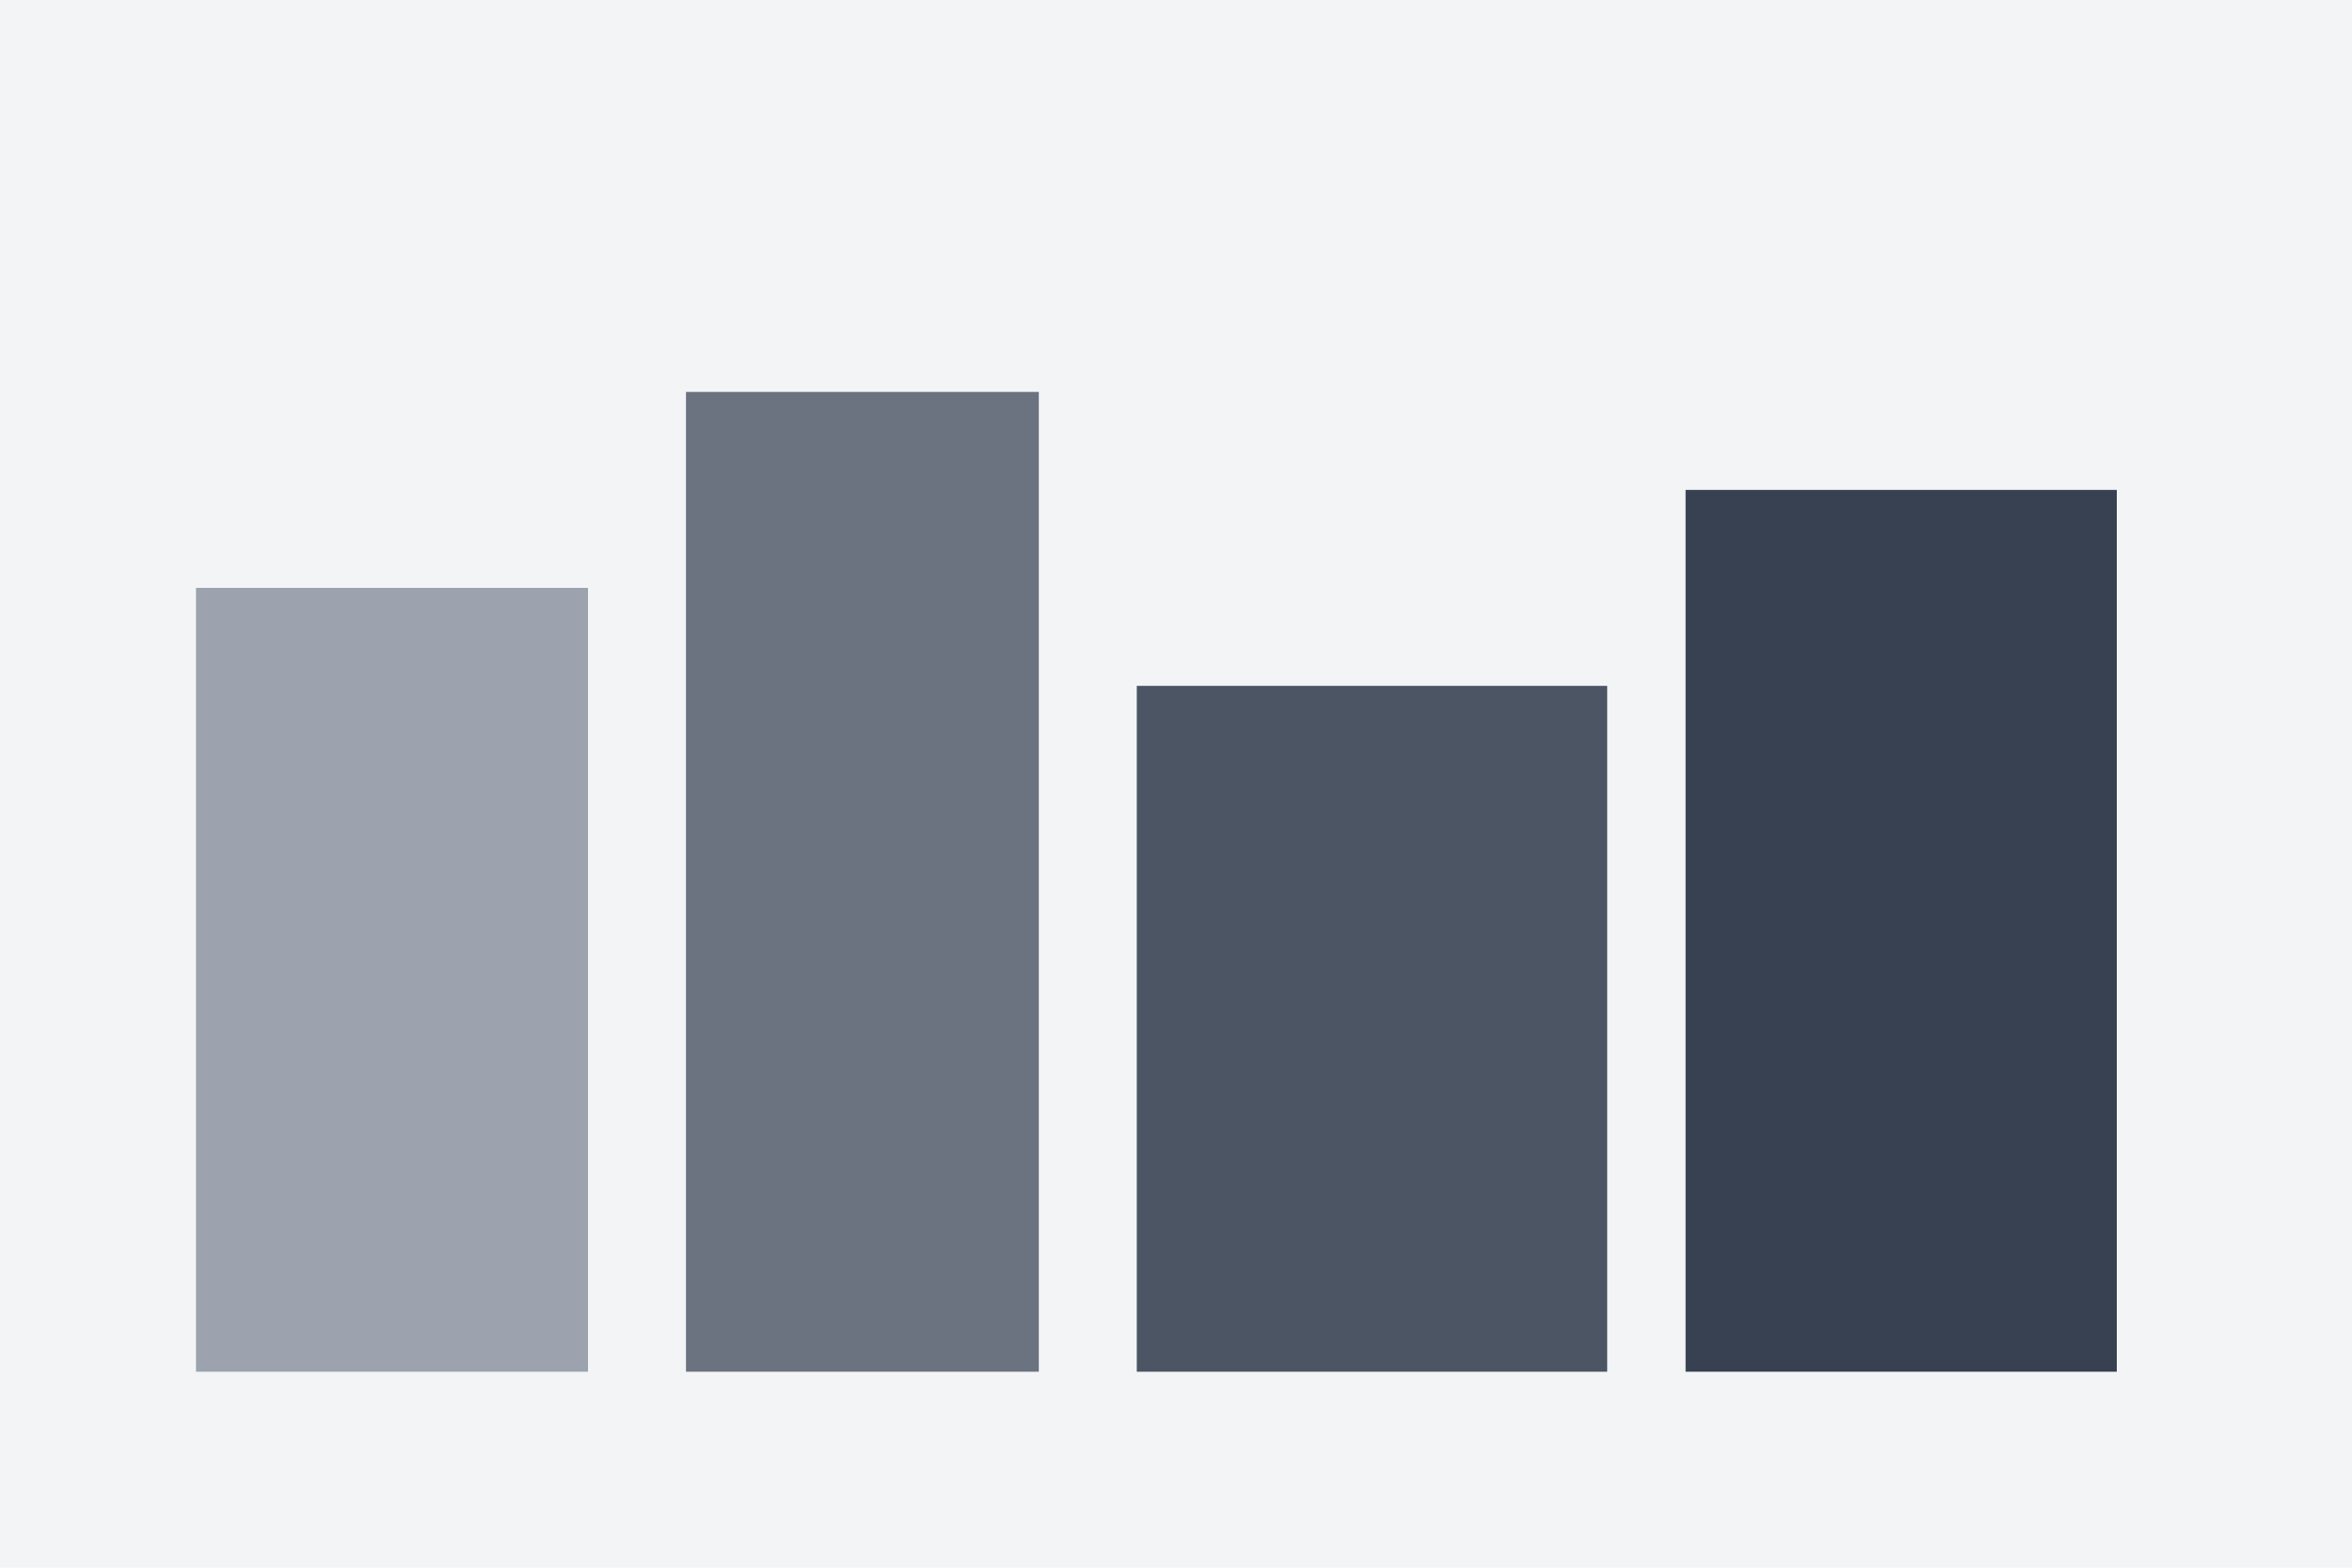
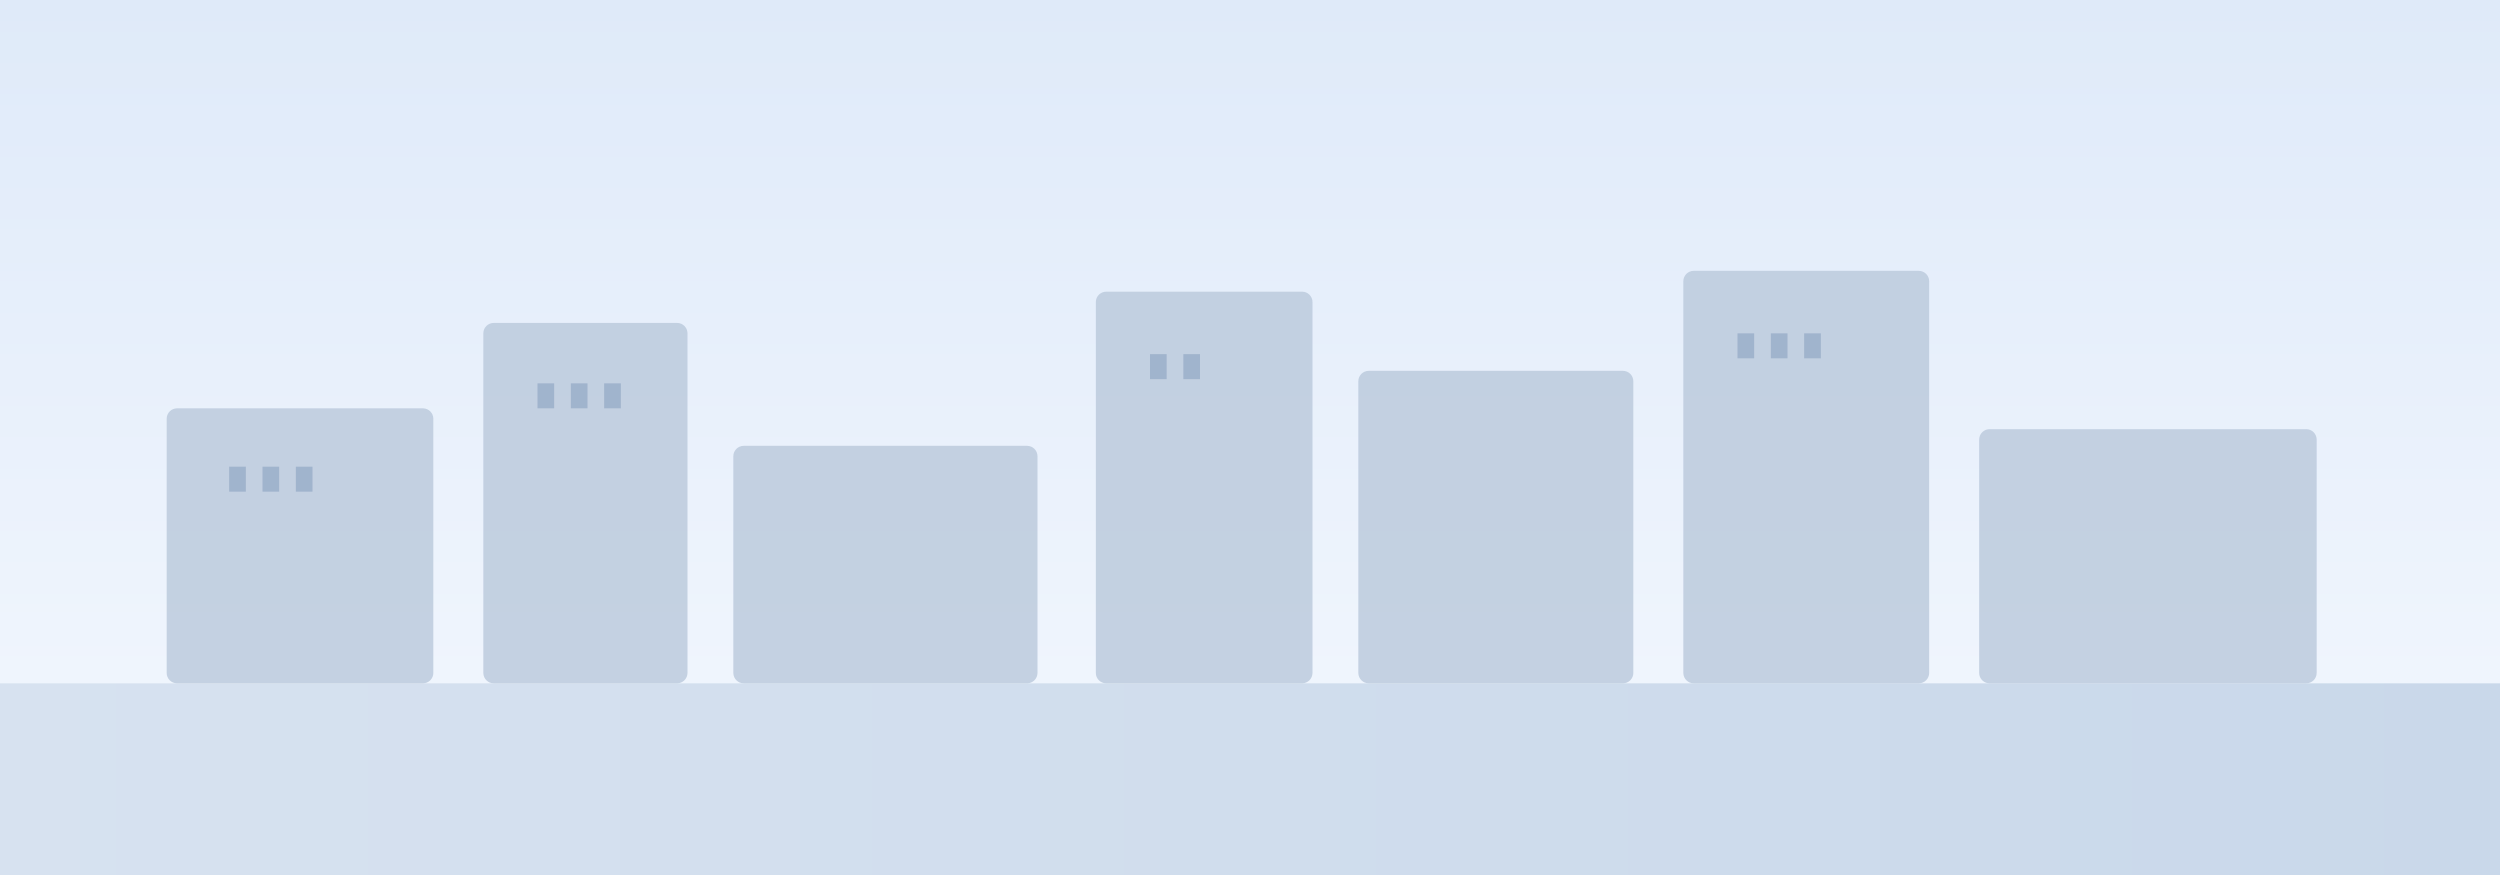
- <svg xmlns="http://www.w3.org/2000/svg" viewBox="0 0 120 80" role="img" aria-label="City skyline">
-   <rect width="120" height="80" fill="#f3f4f6" />
-   <rect x="10" y="30" width="20" height="40" fill="#9ca3af" />
-   <rect x="35" y="20" width="18" height="50" fill="#6b7280" />
-   <rect x="58" y="35" width="24" height="35" fill="#4b5563" />
-   <rect x="86" y="25" width="22" height="45" fill="#374151" />
+ <svg xmlns="http://www.w3.org/2000/svg" viewBox="0 0 1200 420" role="img" aria-label="Minimal city silhouette">
+   <defs>
+     <linearGradient id="sky" x1="0" y1="0" x2="0" y2="1">
+       <stop offset="0" stop-color="#dfeaf9" />
+       <stop offset="1" stop-color="#f4f8fe" />
+     </linearGradient>
+     <linearGradient id="ground" x1="0" y1="0" x2="1" y2="0">
+       <stop offset="0" stop-color="#d7e2f0" />
+       <stop offset="1" stop-color="#c9d8ea" />
+     </linearGradient>
+   </defs>
+   <rect width="1200" height="420" fill="url(#sky)" />
+   <rect y="328" width="1200" height="92" fill="url(#ground)" />
+   <g fill="#b9c8db" opacity="0.8">
+     <rect x="80" y="196" width="128" height="132" rx="5" />
+     <rect x="232" y="155" width="98" height="173" rx="5" />
+     <rect x="352" y="214" width="146" height="114" rx="5" />
+     <rect x="526" y="140" width="104" height="188" rx="5" />
+     <rect x="652" y="178" width="132" height="150" rx="5" />
+     <rect x="808" y="130" width="118" height="198" rx="5" />
+     <rect x="950" y="206" width="162" height="122" rx="5" />
+   </g>
+   <g fill="#8ea4c2" opacity="0.65">
+     <rect x="110" y="224" width="8" height="12" />
+     <rect x="126" y="224" width="8" height="12" />
+     <rect x="142" y="224" width="8" height="12" />
+     <rect x="258" y="184" width="8" height="12" />
+     <rect x="274" y="184" width="8" height="12" />
+     <rect x="290" y="184" width="8" height="12" />
+     <rect x="552" y="170" width="8" height="12" />
+     <rect x="568" y="170" width="8" height="12" />
+     <rect x="834" y="160" width="8" height="12" />
+     <rect x="850" y="160" width="8" height="12" />
+     <rect x="866" y="160" width="8" height="12" />
+   </g>
</svg>
